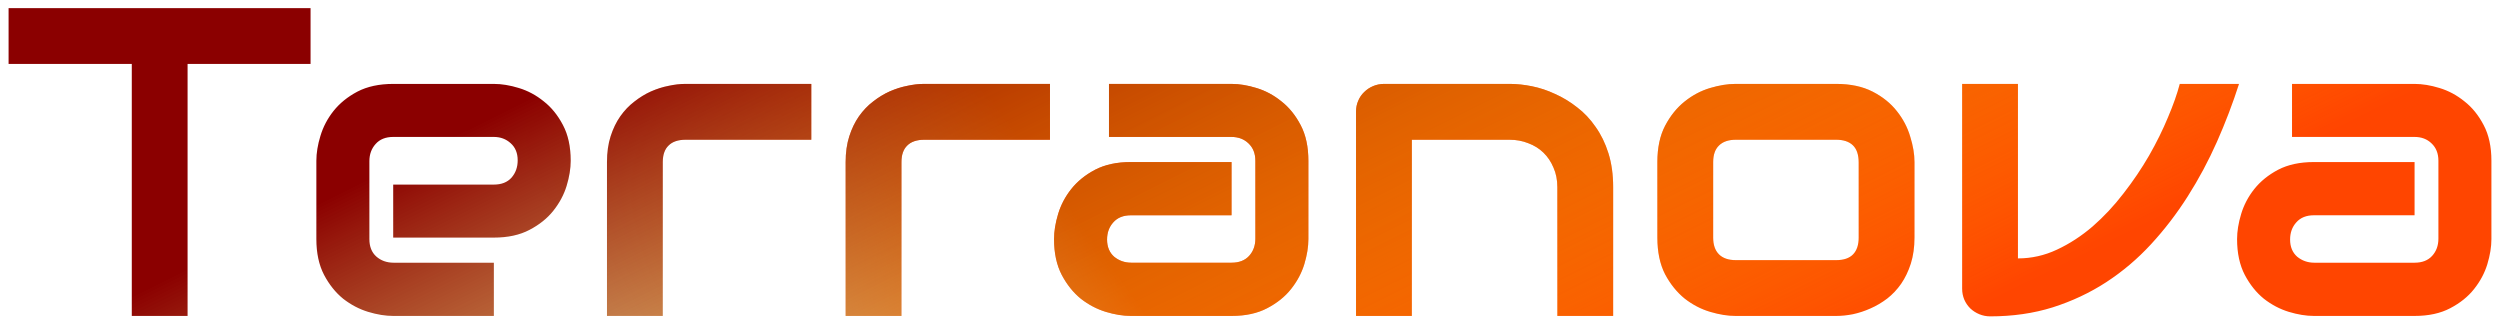
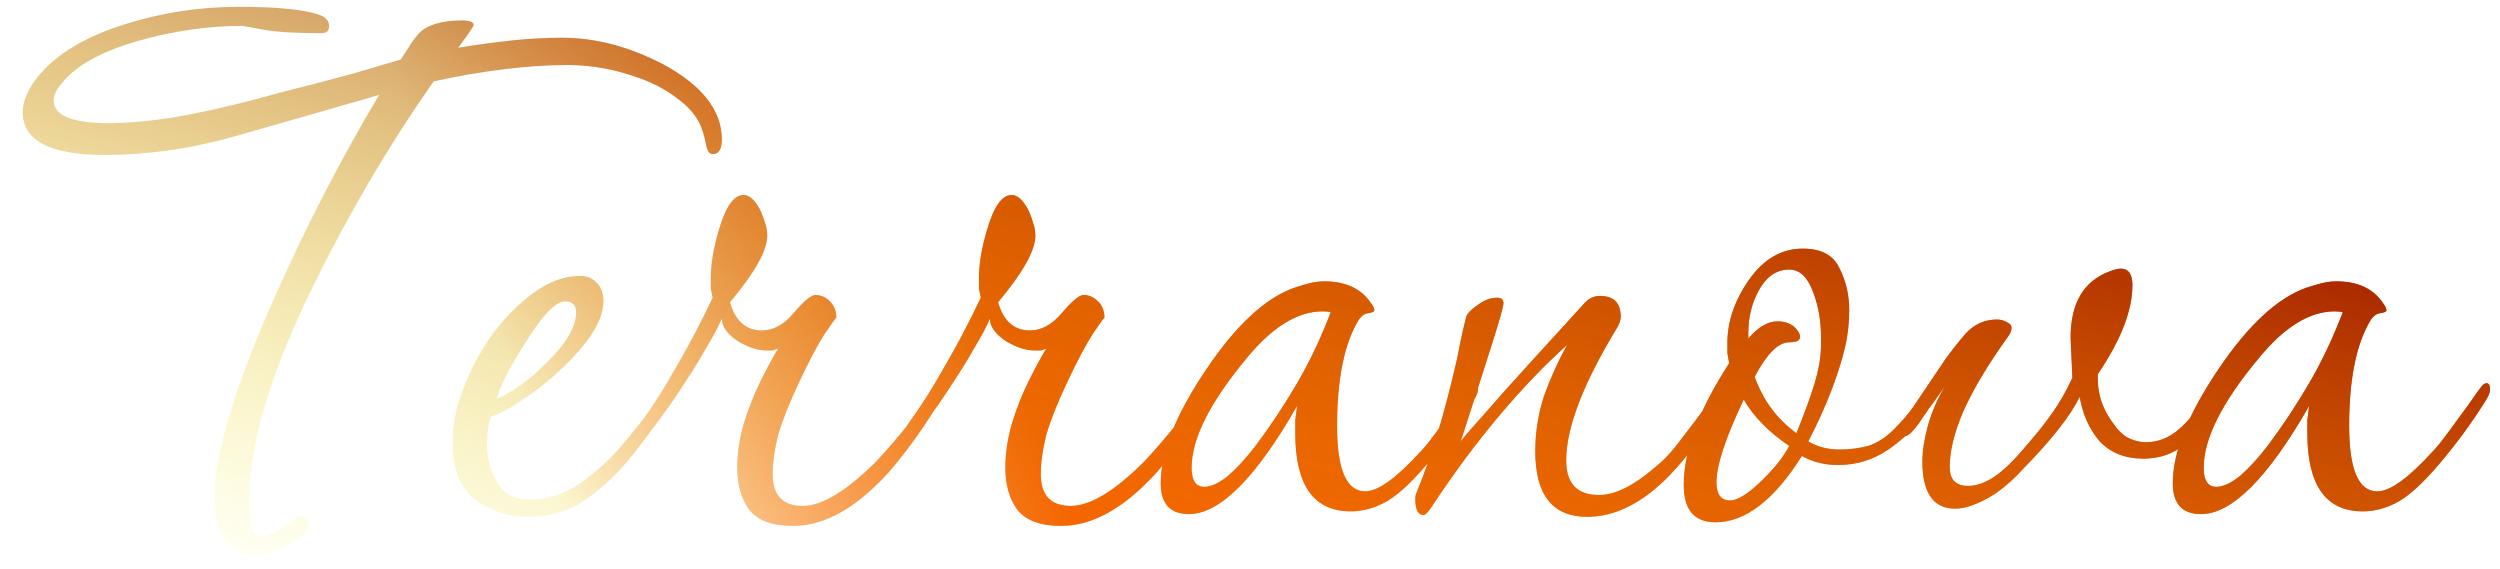
- <svg xmlns="http://www.w3.org/2000/svg" width="182" height="24" viewBox="0 0 182 24" fill="none">
-   <path d="M22.609 4.656H13.656V23H9.594V4.656H0.625V0.594H22.609V4.656ZM41.547 11.703C41.547 12.266 41.448 12.875 41.25 13.531C41.052 14.177 40.729 14.781 40.281 15.344C39.844 15.896 39.266 16.359 38.547 16.734C37.839 17.109 36.974 17.297 35.953 17.297H28.625V13.438H35.953C36.505 13.438 36.932 13.271 37.234 12.938C37.536 12.594 37.688 12.172 37.688 11.672C37.688 11.141 37.516 10.724 37.172 10.422C36.839 10.12 36.432 9.969 35.953 9.969H28.625C28.073 9.969 27.646 10.141 27.344 10.484C27.042 10.818 26.891 11.234 26.891 11.734V17.406C26.891 17.948 27.057 18.37 27.391 18.672C27.734 18.974 28.156 19.125 28.656 19.125H35.953V23H28.625C28.062 23 27.453 22.901 26.797 22.703C26.151 22.505 25.547 22.188 24.984 21.75C24.432 21.302 23.969 20.724 23.594 20.016C23.219 19.297 23.031 18.427 23.031 17.406V11.703C23.031 11.141 23.13 10.537 23.328 9.891C23.526 9.234 23.844 8.63 24.281 8.078C24.729 7.516 25.307 7.047 26.016 6.672C26.734 6.297 27.604 6.109 28.625 6.109H35.953C36.516 6.109 37.12 6.208 37.766 6.406C38.422 6.604 39.026 6.927 39.578 7.375C40.141 7.812 40.609 8.391 40.984 9.109C41.359 9.818 41.547 10.682 41.547 11.703ZM59.062 10.172H49.922C49.37 10.172 48.953 10.312 48.672 10.594C48.391 10.865 48.25 11.266 48.25 11.797V23H44.188V11.797C44.188 11.099 44.276 10.474 44.453 9.922C44.63 9.37 44.865 8.885 45.156 8.469C45.458 8.042 45.802 7.682 46.188 7.391C46.573 7.089 46.974 6.844 47.391 6.656C47.818 6.469 48.245 6.333 48.672 6.25C49.109 6.156 49.516 6.109 49.891 6.109H59.062V10.172ZM76.438 10.172H67.297C66.745 10.172 66.328 10.312 66.047 10.594C65.766 10.865 65.625 11.266 65.625 11.797V23H61.562V11.797C61.562 11.099 61.651 10.474 61.828 9.922C62.005 9.37 62.24 8.885 62.531 8.469C62.833 8.042 63.177 7.682 63.562 7.391C63.948 7.089 64.349 6.844 64.766 6.656C65.193 6.469 65.62 6.333 66.047 6.25C66.484 6.156 66.891 6.109 67.266 6.109H76.438V10.172ZM95.25 17.406C95.25 17.969 95.151 18.578 94.953 19.234C94.755 19.88 94.432 20.484 93.984 21.047C93.547 21.599 92.969 22.062 92.25 22.438C91.542 22.812 90.677 23 89.656 23H82.328C81.766 23 81.156 22.901 80.5 22.703C79.854 22.505 79.25 22.188 78.688 21.75C78.135 21.302 77.672 20.724 77.297 20.016C76.922 19.297 76.734 18.427 76.734 17.406C76.734 16.844 76.833 16.234 77.031 15.578C77.229 14.922 77.547 14.318 77.984 13.766C78.432 13.203 79.01 12.734 79.719 12.359C80.438 11.984 81.307 11.797 82.328 11.797H89.656V15.672H82.328C81.776 15.672 81.349 15.844 81.047 16.188C80.745 16.521 80.594 16.938 80.594 17.438C80.594 17.969 80.766 18.385 81.109 18.688C81.463 18.979 81.88 19.125 82.359 19.125H89.656C90.208 19.125 90.635 18.958 90.938 18.625C91.24 18.292 91.391 17.875 91.391 17.375V11.703C91.391 11.172 91.224 10.75 90.891 10.438C90.568 10.125 90.156 9.969 89.656 9.969H80.734V6.109H89.656C90.219 6.109 90.823 6.208 91.469 6.406C92.125 6.604 92.729 6.927 93.281 7.375C93.844 7.812 94.312 8.391 94.688 9.109C95.062 9.818 95.25 10.682 95.25 11.703V17.406ZM117.438 23H113.375V13.625C113.375 13.094 113.281 12.62 113.094 12.203C112.917 11.776 112.672 11.412 112.359 11.109C112.047 10.807 111.677 10.578 111.25 10.422C110.833 10.255 110.38 10.172 109.891 10.172H102.781V23H98.719V8.125C98.719 7.844 98.771 7.583 98.875 7.344C98.979 7.094 99.125 6.88 99.312 6.703C99.5 6.516 99.719 6.37 99.969 6.266C100.219 6.161 100.484 6.109 100.766 6.109H109.922C110.432 6.109 110.969 6.167 111.531 6.281C112.104 6.396 112.667 6.583 113.219 6.844C113.781 7.094 114.312 7.417 114.812 7.812C115.323 8.198 115.771 8.672 116.156 9.234C116.552 9.786 116.865 10.427 117.094 11.156C117.323 11.885 117.438 12.708 117.438 13.625V23ZM139.375 17.297C139.375 17.995 139.286 18.625 139.109 19.188C138.932 19.74 138.698 20.229 138.406 20.656C138.115 21.073 137.776 21.432 137.391 21.734C137.005 22.026 136.599 22.266 136.172 22.453C135.755 22.641 135.328 22.781 134.891 22.875C134.464 22.958 134.057 23 133.672 23H126.344C125.781 23 125.167 22.901 124.5 22.703C123.833 22.505 123.214 22.182 122.641 21.734C122.078 21.276 121.604 20.688 121.219 19.969C120.844 19.24 120.656 18.349 120.656 17.297V11.797C120.656 10.755 120.844 9.875 121.219 9.156C121.604 8.427 122.078 7.839 122.641 7.391C123.214 6.932 123.833 6.604 124.5 6.406C125.167 6.208 125.781 6.109 126.344 6.109H133.672C134.714 6.109 135.599 6.297 136.328 6.672C137.057 7.047 137.646 7.521 138.094 8.094C138.542 8.656 138.865 9.271 139.062 9.938C139.271 10.604 139.375 11.224 139.375 11.797V17.297ZM135.312 11.828C135.312 11.266 135.172 10.849 134.891 10.578C134.609 10.307 134.203 10.172 133.672 10.172H126.375C125.833 10.172 125.422 10.312 125.141 10.594C124.859 10.865 124.719 11.266 124.719 11.797V17.297C124.719 17.828 124.859 18.234 125.141 18.516C125.422 18.797 125.833 18.938 126.375 18.938H133.672C134.224 18.938 134.635 18.797 134.906 18.516C135.177 18.234 135.312 17.828 135.312 17.297V11.828ZM163 6.109C162.542 7.536 162.005 8.943 161.391 10.328C160.776 11.713 160.068 13.037 159.266 14.297C158.474 15.547 157.583 16.708 156.594 17.781C155.615 18.844 154.526 19.766 153.328 20.547C152.141 21.318 150.844 21.927 149.438 22.375C148.042 22.812 146.526 23.031 144.891 23.031C144.609 23.031 144.344 22.979 144.094 22.875C143.844 22.771 143.625 22.63 143.438 22.453C143.25 22.266 143.104 22.052 143 21.812C142.896 21.562 142.844 21.297 142.844 21.016V6.109H146.906V18.812C147.896 18.812 148.844 18.599 149.75 18.172C150.667 17.745 151.531 17.182 152.344 16.484C153.156 15.776 153.906 14.974 154.594 14.078C155.292 13.182 155.911 12.266 156.453 11.328C156.995 10.38 157.453 9.453 157.828 8.547C158.214 7.641 158.5 6.828 158.688 6.109H163ZM181.375 17.406C181.375 17.969 181.276 18.578 181.078 19.234C180.88 19.88 180.557 20.484 180.109 21.047C179.672 21.599 179.094 22.062 178.375 22.438C177.667 22.812 176.802 23 175.781 23H168.453C167.891 23 167.281 22.901 166.625 22.703C165.979 22.505 165.375 22.188 164.812 21.75C164.26 21.302 163.797 20.724 163.422 20.016C163.047 19.297 162.859 18.427 162.859 17.406C162.859 16.844 162.958 16.234 163.156 15.578C163.354 14.922 163.672 14.318 164.109 13.766C164.557 13.203 165.135 12.734 165.844 12.359C166.562 11.984 167.432 11.797 168.453 11.797H175.781V15.672H168.453C167.901 15.672 167.474 15.844 167.172 16.188C166.87 16.521 166.719 16.938 166.719 17.438C166.719 17.969 166.891 18.385 167.234 18.688C167.589 18.979 168.005 19.125 168.484 19.125H175.781C176.333 19.125 176.76 18.958 177.062 18.625C177.365 18.292 177.516 17.875 177.516 17.375V11.703C177.516 11.172 177.349 10.75 177.016 10.438C176.693 10.125 176.281 9.969 175.781 9.969H166.859V6.109H175.781C176.344 6.109 176.948 6.208 177.594 6.406C178.25 6.604 178.854 6.927 179.406 7.375C179.969 7.812 180.438 8.391 180.812 9.109C181.188 9.818 181.375 10.682 181.375 11.703V17.406Z" fill="url(#paint0_linear_1_2)" />
-   <path d="M22.609 4.656H13.656V23H9.594V4.656H0.625V0.594H22.609V4.656ZM41.547 11.703C41.547 12.266 41.448 12.875 41.25 13.531C41.052 14.177 40.729 14.781 40.281 15.344C39.844 15.896 39.266 16.359 38.547 16.734C37.839 17.109 36.974 17.297 35.953 17.297H28.625V13.438H35.953C36.505 13.438 36.932 13.271 37.234 12.938C37.536 12.594 37.688 12.172 37.688 11.672C37.688 11.141 37.516 10.724 37.172 10.422C36.839 10.12 36.432 9.969 35.953 9.969H28.625C28.073 9.969 27.646 10.141 27.344 10.484C27.042 10.818 26.891 11.234 26.891 11.734V17.406C26.891 17.948 27.057 18.37 27.391 18.672C27.734 18.974 28.156 19.125 28.656 19.125H35.953V23H28.625C28.062 23 27.453 22.901 26.797 22.703C26.151 22.505 25.547 22.188 24.984 21.75C24.432 21.302 23.969 20.724 23.594 20.016C23.219 19.297 23.031 18.427 23.031 17.406V11.703C23.031 11.141 23.13 10.537 23.328 9.891C23.526 9.234 23.844 8.63 24.281 8.078C24.729 7.516 25.307 7.047 26.016 6.672C26.734 6.297 27.604 6.109 28.625 6.109H35.953C36.516 6.109 37.12 6.208 37.766 6.406C38.422 6.604 39.026 6.927 39.578 7.375C40.141 7.812 40.609 8.391 40.984 9.109C41.359 9.818 41.547 10.682 41.547 11.703ZM59.062 10.172H49.922C49.37 10.172 48.953 10.312 48.672 10.594C48.391 10.865 48.25 11.266 48.25 11.797V23H44.188V11.797C44.188 11.099 44.276 10.474 44.453 9.922C44.63 9.37 44.865 8.885 45.156 8.469C45.458 8.042 45.802 7.682 46.188 7.391C46.573 7.089 46.974 6.844 47.391 6.656C47.818 6.469 48.245 6.333 48.672 6.25C49.109 6.156 49.516 6.109 49.891 6.109H59.062V10.172ZM76.438 10.172H67.297C66.745 10.172 66.328 10.312 66.047 10.594C65.766 10.865 65.625 11.266 65.625 11.797V23H61.562V11.797C61.562 11.099 61.651 10.474 61.828 9.922C62.005 9.37 62.24 8.885 62.531 8.469C62.833 8.042 63.177 7.682 63.562 7.391C63.948 7.089 64.349 6.844 64.766 6.656C65.193 6.469 65.62 6.333 66.047 6.25C66.484 6.156 66.891 6.109 67.266 6.109H76.438V10.172ZM95.25 17.406C95.25 17.969 95.151 18.578 94.953 19.234C94.755 19.88 94.432 20.484 93.984 21.047C93.547 21.599 92.969 22.062 92.25 22.438C91.542 22.812 90.677 23 89.656 23H82.328C81.766 23 81.156 22.901 80.5 22.703C79.854 22.505 79.25 22.188 78.688 21.75C78.135 21.302 77.672 20.724 77.297 20.016C76.922 19.297 76.734 18.427 76.734 17.406C76.734 16.844 76.833 16.234 77.031 15.578C77.229 14.922 77.547 14.318 77.984 13.766C78.432 13.203 79.01 12.734 79.719 12.359C80.438 11.984 81.307 11.797 82.328 11.797H89.656V15.672H82.328C81.776 15.672 81.349 15.844 81.047 16.188C80.745 16.521 80.594 16.938 80.594 17.438C80.594 17.969 80.766 18.385 81.109 18.688C81.463 18.979 81.88 19.125 82.359 19.125H89.656C90.208 19.125 90.635 18.958 90.938 18.625C91.24 18.292 91.391 17.875 91.391 17.375V11.703C91.391 11.172 91.224 10.75 90.891 10.438C90.568 10.125 90.156 9.969 89.656 9.969H80.734V6.109H89.656C90.219 6.109 90.823 6.208 91.469 6.406C92.125 6.604 92.729 6.927 93.281 7.375C93.844 7.812 94.312 8.391 94.688 9.109C95.062 9.818 95.25 10.682 95.25 11.703V17.406ZM117.438 23H113.375V13.625C113.375 13.094 113.281 12.62 113.094 12.203C112.917 11.776 112.672 11.412 112.359 11.109C112.047 10.807 111.677 10.578 111.25 10.422C110.833 10.255 110.38 10.172 109.891 10.172H102.781V23H98.719V8.125C98.719 7.844 98.771 7.583 98.875 7.344C98.979 7.094 99.125 6.88 99.312 6.703C99.5 6.516 99.719 6.37 99.969 6.266C100.219 6.161 100.484 6.109 100.766 6.109H109.922C110.432 6.109 110.969 6.167 111.531 6.281C112.104 6.396 112.667 6.583 113.219 6.844C113.781 7.094 114.312 7.417 114.812 7.812C115.323 8.198 115.771 8.672 116.156 9.234C116.552 9.786 116.865 10.427 117.094 11.156C117.323 11.885 117.438 12.708 117.438 13.625V23ZM139.375 17.297C139.375 17.995 139.286 18.625 139.109 19.188C138.932 19.74 138.698 20.229 138.406 20.656C138.115 21.073 137.776 21.432 137.391 21.734C137.005 22.026 136.599 22.266 136.172 22.453C135.755 22.641 135.328 22.781 134.891 22.875C134.464 22.958 134.057 23 133.672 23H126.344C125.781 23 125.167 22.901 124.5 22.703C123.833 22.505 123.214 22.182 122.641 21.734C122.078 21.276 121.604 20.688 121.219 19.969C120.844 19.24 120.656 18.349 120.656 17.297V11.797C120.656 10.755 120.844 9.875 121.219 9.156C121.604 8.427 122.078 7.839 122.641 7.391C123.214 6.932 123.833 6.604 124.5 6.406C125.167 6.208 125.781 6.109 126.344 6.109H133.672C134.714 6.109 135.599 6.297 136.328 6.672C137.057 7.047 137.646 7.521 138.094 8.094C138.542 8.656 138.865 9.271 139.062 9.938C139.271 10.604 139.375 11.224 139.375 11.797V17.297ZM135.312 11.828C135.312 11.266 135.172 10.849 134.891 10.578C134.609 10.307 134.203 10.172 133.672 10.172H126.375C125.833 10.172 125.422 10.312 125.141 10.594C124.859 10.865 124.719 11.266 124.719 11.797V17.297C124.719 17.828 124.859 18.234 125.141 18.516C125.422 18.797 125.833 18.938 126.375 18.938H133.672C134.224 18.938 134.635 18.797 134.906 18.516C135.177 18.234 135.312 17.828 135.312 17.297V11.828ZM163 6.109C162.542 7.536 162.005 8.943 161.391 10.328C160.776 11.713 160.068 13.037 159.266 14.297C158.474 15.547 157.583 16.708 156.594 17.781C155.615 18.844 154.526 19.766 153.328 20.547C152.141 21.318 150.844 21.927 149.438 22.375C148.042 22.812 146.526 23.031 144.891 23.031C144.609 23.031 144.344 22.979 144.094 22.875C143.844 22.771 143.625 22.63 143.438 22.453C143.25 22.266 143.104 22.052 143 21.812C142.896 21.562 142.844 21.297 142.844 21.016V6.109H146.906V18.812C147.896 18.812 148.844 18.599 149.75 18.172C150.667 17.745 151.531 17.182 152.344 16.484C153.156 15.776 153.906 14.974 154.594 14.078C155.292 13.182 155.911 12.266 156.453 11.328C156.995 10.38 157.453 9.453 157.828 8.547C158.214 7.641 158.5 6.828 158.688 6.109H163ZM181.375 17.406C181.375 17.969 181.276 18.578 181.078 19.234C180.88 19.88 180.557 20.484 180.109 21.047C179.672 21.599 179.094 22.062 178.375 22.438C177.667 22.812 176.802 23 175.781 23H168.453C167.891 23 167.281 22.901 166.625 22.703C165.979 22.505 165.375 22.188 164.812 21.75C164.26 21.302 163.797 20.724 163.422 20.016C163.047 19.297 162.859 18.427 162.859 17.406C162.859 16.844 162.958 16.234 163.156 15.578C163.354 14.922 163.672 14.318 164.109 13.766C164.557 13.203 165.135 12.734 165.844 12.359C166.562 11.984 167.432 11.797 168.453 11.797H175.781V15.672H168.453C167.901 15.672 167.474 15.844 167.172 16.188C166.87 16.521 166.719 16.938 166.719 17.438C166.719 17.969 166.891 18.385 167.234 18.688C167.589 18.979 168.005 19.125 168.484 19.125H175.781C176.333 19.125 176.76 18.958 177.062 18.625C177.365 18.292 177.516 17.875 177.516 17.375V11.703C177.516 11.172 177.349 10.75 177.016 10.438C176.693 10.125 176.281 9.969 175.781 9.969H166.859V6.109H175.781C176.344 6.109 176.948 6.208 177.594 6.406C178.25 6.604 178.854 6.927 179.406 7.375C179.969 7.812 180.438 8.391 180.812 9.109C181.188 9.818 181.375 10.682 181.375 11.703V17.406Z" fill="url(#paint1_linear_1_2)" />
+ <svg xmlns="http://www.w3.org/2000/svg" width="88" height="20" viewBox="0 0 88 20" fill="none">
+   <path d="M9.12 19.536C8.075 19.536 7.552 18.875 7.552 17.552C7.552 15.952 8.288 13.52 9.76 10.256C10.293 9.061 10.859 7.888 11.456 6.736C12.053 5.584 12.683 4.453 13.344 3.344L8.544 4.72C7.584 4.997 6.709 5.189 5.92 5.296C5.131 5.403 4.395 5.456 3.712 5.456C1.771 5.456 0.8 4.955 0.8 3.952C0.8 3.653 0.907 3.333 1.12 2.992C1.739 2.053 2.837 1.339 4.416 0.848C5.696 0.443 7.029 0.24 8.416 0.24C9.675 0.24 10.592 0.325 11.168 0.496C11.445 0.581 11.584 0.72 11.584 0.912C11.584 1.083 11.499 1.168 11.328 1.168H11.232C10.357 1.168 9.696 1.125 9.248 1.04C8.8 0.955 8.555 0.912 8.512 0.912C7.424 0.912 6.304 1.061 5.152 1.36C3.701 1.744 2.72 2.256 2.208 2.896C1.995 3.131 1.888 3.344 1.888 3.536C1.888 4.069 2.539 4.336 3.84 4.336C4.459 4.336 5.195 4.272 6.048 4.144C6.923 3.995 7.893 3.781 8.96 3.504C9.728 3.291 10.379 3.12 10.912 2.992C11.467 2.843 11.989 2.704 12.48 2.576C12.971 2.427 13.515 2.267 14.112 2.096C14.133 2.053 14.208 1.936 14.336 1.744C14.464 1.531 14.592 1.349 14.72 1.2C15.019 0.88 15.531 0.72 16.256 0.72C16.533 0.72 16.672 0.773 16.672 0.88C16.672 0.923 16.491 1.189 16.128 1.68C16.789 1.573 17.419 1.488 18.016 1.424C18.635 1.36 19.221 1.328 19.776 1.328C20.949 1.328 22.133 1.637 23.328 2.256C24.715 3.003 25.408 3.888 25.408 4.912C25.408 5.253 25.301 5.424 25.088 5.424C24.981 5.424 24.907 5.328 24.864 5.136C24.8 4.795 24.715 4.517 24.608 4.304C24.437 3.984 24.171 3.696 23.808 3.44C23.445 3.163 23.029 2.939 22.56 2.768C21.707 2.448 20.843 2.288 19.968 2.288C18.603 2.288 17.035 2.48 15.264 2.864C13.749 5.019 12.363 7.365 11.104 9.904C9.547 13.04 8.768 15.621 8.768 17.648C8.768 18.48 8.907 18.896 9.184 18.896C9.355 18.896 9.621 18.779 9.984 18.544C10.368 18.288 10.56 18.16 10.56 18.16C10.752 18.16 10.848 18.256 10.848 18.448C10.848 18.683 10.635 18.917 10.208 19.152C9.76 19.408 9.397 19.536 9.12 19.536ZM18.584 18.192C17.88 18.192 17.261 17.989 16.728 17.584C16.195 17.179 15.928 16.496 15.928 15.536C15.928 14.96 16.056 14.341 16.312 13.68C16.568 12.997 16.909 12.357 17.336 11.76C17.784 11.163 18.275 10.672 18.808 10.288C19.341 9.904 19.885 9.712 20.44 9.712C20.653 9.712 20.835 9.787 20.984 9.936C21.155 10.085 21.24 10.309 21.24 10.608C21.24 11.269 20.739 12.069 19.736 13.008C19.331 13.392 18.904 13.733 18.456 14.032C18.029 14.331 17.635 14.544 17.272 14.672C17.187 14.949 17.144 15.269 17.144 15.632C17.144 16.123 17.261 16.571 17.496 16.976C17.731 17.381 18.104 17.584 18.616 17.584C19.256 17.584 19.843 17.403 20.376 17.04C20.909 16.677 21.4 16.24 21.848 15.728C22.296 15.195 22.691 14.704 23.032 14.256C23.181 14.043 23.331 13.936 23.48 13.936C23.565 13.936 23.608 13.979 23.608 14.064C23.608 14.107 23.597 14.16 23.576 14.224C23.555 14.267 23.533 14.309 23.512 14.352C23.149 14.864 22.733 15.419 22.264 16.016C21.795 16.613 21.261 17.125 20.664 17.552C20.067 17.979 19.373 18.192 18.584 18.192ZM17.496 14.032C18.051 13.797 18.627 13.381 19.224 12.784C19.928 12.101 20.28 11.504 20.28 10.992C20.28 10.736 20.152 10.608 19.896 10.608C19.555 10.608 19.085 11.099 18.488 12.08C17.955 12.891 17.624 13.541 17.496 14.032ZM27.902 18.512C27.177 18.512 26.665 18.32 26.366 17.936C26.089 17.552 25.95 17.061 25.95 16.464C25.95 15.973 26.025 15.461 26.174 14.928C26.345 14.373 26.548 13.861 26.782 13.392C27.017 12.923 27.22 12.549 27.39 12.272C27.326 12.293 27.262 12.315 27.198 12.336C27.134 12.336 27.06 12.336 26.974 12.336C26.676 12.336 26.345 12.229 25.982 12.016C25.598 11.76 25.406 11.493 25.406 11.216C25.278 11.515 25.097 11.856 24.862 12.24C24.649 12.624 24.393 13.04 24.094 13.488C23.305 14.725 22.782 15.344 22.526 15.344C22.441 15.344 22.398 15.301 22.398 15.216C22.398 15.131 22.462 15.003 22.59 14.832C22.996 14.277 23.401 13.637 23.806 12.912C24.233 12.187 24.66 11.376 25.086 10.48C25.065 10.373 25.044 10.267 25.022 10.16C25.022 10.053 25.022 9.925 25.022 9.776C25.022 9.285 25.118 8.72 25.31 8.08C25.545 7.269 25.833 6.864 26.174 6.864C26.388 6.864 26.59 7.056 26.782 7.44C26.846 7.589 26.9 7.739 26.942 7.888C26.985 8.016 27.006 8.155 27.006 8.304C27.006 8.816 26.569 9.595 25.694 10.64C25.886 11.301 26.26 11.632 26.814 11.632C27.22 11.632 27.593 11.429 27.934 11.024C28.297 10.597 28.553 10.384 28.702 10.384C28.894 10.384 29.065 10.459 29.214 10.608C29.364 10.757 29.438 10.949 29.438 11.184C29.438 11.163 29.3 11.355 29.022 11.76C28.766 12.165 28.468 12.731 28.126 13.456C27.785 14.181 27.54 14.8 27.39 15.312C27.262 15.824 27.198 16.283 27.198 16.688C27.198 17.435 27.55 17.808 28.254 17.808C28.937 17.808 29.801 17.285 30.846 16.24C31.188 15.877 31.582 15.419 32.03 14.864C32.585 14.181 32.862 13.84 32.862 13.84C32.948 13.84 32.99 13.904 32.99 14.032C32.99 14.203 32.926 14.384 32.798 14.576C32.5 15.045 32.169 15.515 31.806 15.984C31.465 16.432 31.145 16.795 30.846 17.072C29.865 18.032 28.884 18.512 27.902 18.512ZM37.34 18.512C36.614 18.512 36.102 18.32 35.804 17.936C35.526 17.552 35.388 17.061 35.388 16.464C35.388 15.973 35.462 15.461 35.612 14.928C35.782 14.373 35.985 13.861 36.22 13.392C36.454 12.923 36.657 12.549 36.828 12.272C36.764 12.293 36.7 12.315 36.636 12.336C36.572 12.336 36.497 12.336 36.412 12.336C36.113 12.336 35.782 12.229 35.42 12.016C35.036 11.76 34.844 11.493 34.844 11.216C34.716 11.515 34.534 11.856 34.3 12.24C34.086 12.624 33.83 13.04 33.532 13.488C32.742 14.725 32.22 15.344 31.964 15.344C31.878 15.344 31.836 15.301 31.836 15.216C31.836 15.131 31.9 15.003 32.028 14.832C32.433 14.277 32.838 13.637 33.244 12.912C33.67 12.187 34.097 11.376 34.524 10.48C34.502 10.373 34.481 10.267 34.46 10.16C34.46 10.053 34.46 9.925 34.46 9.776C34.46 9.285 34.556 8.72 34.748 8.08C34.982 7.269 35.27 6.864 35.612 6.864C35.825 6.864 36.028 7.056 36.22 7.44C36.284 7.589 36.337 7.739 36.38 7.888C36.422 8.016 36.444 8.155 36.444 8.304C36.444 8.816 36.006 9.595 35.132 10.64C35.324 11.301 35.697 11.632 36.252 11.632C36.657 11.632 37.03 11.429 37.372 11.024C37.734 10.597 37.99 10.384 38.14 10.384C38.332 10.384 38.502 10.459 38.652 10.608C38.801 10.757 38.876 10.949 38.876 11.184C38.876 11.163 38.737 11.355 38.46 11.76C38.204 12.165 37.905 12.731 37.564 13.456C37.222 14.181 36.977 14.8 36.828 15.312C36.7 15.824 36.636 16.283 36.636 16.688C36.636 17.435 36.988 17.808 37.692 17.808C38.374 17.808 39.238 17.285 40.284 16.24C40.625 15.877 41.02 15.419 41.468 14.864C42.022 14.181 42.3 13.84 42.3 13.84C42.385 13.84 42.428 13.904 42.428 14.032C42.428 14.203 42.364 14.384 42.236 14.576C41.937 15.045 41.606 15.515 41.244 15.984C40.902 16.432 40.582 16.795 40.284 17.072C39.302 18.032 38.321 18.512 37.34 18.512ZM41.849 18.096C41.188 18.096 40.857 17.733 40.857 17.008C40.857 15.92 41.391 14.587 42.457 13.008C43.503 11.451 44.537 10.491 45.561 10.128C45.753 10.064 45.935 10.011 46.105 9.968C46.276 9.925 46.447 9.904 46.617 9.904C47.385 9.904 47.94 10.171 48.281 10.704C48.345 10.789 48.377 10.864 48.377 10.928C48.377 10.971 48.303 11.003 48.153 11.024C48.025 11.045 47.919 11.12 47.833 11.248C47.321 12.08 47.065 13.328 47.065 14.992C47.065 16.528 47.396 17.296 48.057 17.296C48.505 17.296 49.156 16.827 50.009 15.888C50.137 15.76 50.319 15.536 50.553 15.216C50.788 14.896 51.023 14.576 51.257 14.256C51.492 13.915 51.652 13.691 51.737 13.584C51.801 13.52 51.855 13.488 51.897 13.488C51.983 13.488 52.025 13.563 52.025 13.712C52.025 13.819 51.961 13.968 51.833 14.16C51.364 14.907 50.831 15.632 50.233 16.336C49.636 17.04 49.124 17.499 48.697 17.712C48.313 17.904 47.929 18 47.545 18C46.244 18 45.593 17.083 45.593 15.248C45.593 15.099 45.593 14.949 45.593 14.8C45.615 14.629 45.636 14.459 45.657 14.288C44.207 16.827 42.937 18.096 41.849 18.096ZM42.393 17.136C42.628 17.136 42.905 17.008 43.225 16.752C43.545 16.475 43.876 16.112 44.217 15.664C44.729 14.981 45.209 14.256 45.657 13.488C46.105 12.72 46.5 11.888 46.841 10.992C46.777 10.971 46.681 10.96 46.553 10.96C45.679 10.96 44.793 11.504 43.897 12.592C42.596 14.149 41.945 15.44 41.945 16.464C41.945 16.912 42.095 17.136 42.393 17.136ZM55.866 18.192C54.65 18.192 54.042 17.424 54.042 15.888C54.042 15.205 54.148 14.544 54.362 13.904C54.596 13.264 54.863 12.677 55.162 12.144C54.415 12.805 53.626 13.627 52.794 14.608C51.983 15.568 51.183 16.645 50.394 17.84C50.266 18.032 50.17 18.128 50.106 18.128C49.914 18.128 49.818 17.936 49.818 17.552C49.818 17.467 49.839 17.381 49.882 17.296C50.116 16.72 50.351 16.059 50.586 15.312C50.82 14.544 51.055 13.648 51.29 12.624C51.332 12.411 51.375 12.197 51.418 11.984C51.46 11.771 51.524 11.493 51.61 11.152C51.652 11.024 51.802 10.875 52.058 10.704C52.271 10.555 52.484 10.48 52.698 10.48C52.847 10.48 52.922 10.544 52.922 10.672C52.922 10.779 52.794 11.237 52.538 12.048C52.282 12.859 51.908 14.021 51.418 15.536C51.546 15.365 51.812 15.056 52.218 14.608C52.623 14.139 53.156 13.541 53.818 12.816L55.802 10.64C55.951 10.491 56.122 10.416 56.314 10.416C56.804 10.416 57.05 10.661 57.05 11.152C57.05 11.259 57.007 11.387 56.922 11.536C55.727 13.499 55.13 15.056 55.13 16.208C55.13 17.019 55.514 17.424 56.282 17.424C56.836 17.424 57.476 17.115 58.202 16.496C58.5 16.261 58.756 16.005 58.97 15.728C59.204 15.429 59.45 15.109 59.706 14.768C60.154 14.149 60.41 13.84 60.474 13.84C60.538 13.84 60.57 13.904 60.57 14.032C60.57 14.16 60.506 14.341 60.378 14.576C58.927 16.987 57.423 18.192 55.866 18.192ZM60.388 18.384C59.641 18.384 59.268 17.947 59.268 17.072C59.268 15.856 59.801 14.427 60.868 12.784C60.847 12.677 60.825 12.56 60.804 12.432C60.804 12.304 60.804 12.187 60.804 12.08C60.804 11.312 61.06 10.565 61.572 9.84C62.084 9.115 62.713 8.752 63.46 8.752C64.1 8.752 64.527 8.976 64.74 9.424C64.975 9.872 65.092 10.373 65.092 10.928C65.092 11.397 65.039 11.845 64.932 12.272C64.825 12.72 64.665 13.221 64.452 13.776C64.239 14.331 63.972 14.917 63.652 15.536C63.972 15.728 64.335 15.824 64.74 15.824C65.103 15.824 65.444 15.781 65.764 15.696C66.084 15.589 66.383 15.397 66.66 15.12C66.937 14.843 67.151 14.597 67.3 14.384C67.471 14.171 67.545 14.075 67.524 14.096C67.567 14.053 67.609 14.032 67.652 14.032C67.737 14.032 67.801 14.085 67.844 14.192C67.908 14.299 67.897 14.405 67.812 14.512C67.471 15.003 67.023 15.44 66.468 15.824C65.935 16.187 65.348 16.368 64.708 16.368C64.217 16.368 63.791 16.261 63.428 16.048C62.447 17.605 61.433 18.384 60.388 18.384ZM63.236 15.248C63.513 14.565 63.727 13.979 63.876 13.488C64.025 12.997 64.1 12.539 64.1 12.112V11.856C64.1 11.28 64.004 10.747 63.812 10.256C63.62 9.744 63.343 9.488 62.98 9.488C62.489 9.488 62.105 9.787 61.828 10.384C61.636 10.789 61.54 11.237 61.54 11.728V11.92C61.881 11.515 62.223 11.312 62.564 11.312C62.884 11.312 63.119 11.419 63.268 11.632C63.332 11.717 63.364 11.792 63.364 11.856C63.364 11.984 63.236 12.048 62.98 12.048C62.596 12.048 62.191 12.453 61.764 13.264C62.063 14.096 62.553 14.757 63.236 15.248ZM60.9 17.616C61.177 17.616 61.572 17.36 62.084 16.848C62.297 16.635 62.479 16.432 62.628 16.24C62.777 16.048 62.895 15.867 62.98 15.696C62.255 15.205 61.721 14.661 61.38 14.064C60.74 15.408 60.42 16.379 60.42 16.976C60.42 17.403 60.58 17.616 60.9 17.616ZM68.82 17.904C68.052 17.904 67.668 17.349 67.668 16.24C67.668 15.877 67.733 15.461 67.861 14.992C67.989 14.523 68.191 14.053 68.469 13.584L68.085 14.128C67.892 14.384 67.754 14.576 67.668 14.704C67.605 14.832 67.477 15.003 67.284 15.216C67.178 15.323 67.071 15.376 66.965 15.376C66.858 15.376 66.805 15.333 66.805 15.248C66.805 15.141 66.847 15.035 66.933 14.928C67.018 14.821 67.199 14.555 67.477 14.128C67.775 13.68 68.106 13.189 68.469 12.656C68.682 12.357 68.927 12.048 69.204 11.728C69.503 11.408 69.866 11.248 70.293 11.248C70.421 11.248 70.538 11.28 70.644 11.344C70.751 11.387 70.805 11.451 70.805 11.536C70.805 11.643 70.762 11.749 70.677 11.856C69.972 12.837 69.45 13.712 69.109 14.48C68.788 15.227 68.629 15.877 68.629 16.432C68.629 16.88 68.842 17.104 69.269 17.104C69.567 17.104 69.876 16.997 70.197 16.784C70.516 16.571 70.89 16.208 71.317 15.696C71.658 15.312 71.957 14.939 72.213 14.576C72.49 14.192 72.735 13.765 72.948 13.296L72.885 11.888C72.885 10.672 73.343 9.893 74.26 9.552C74.431 9.488 74.559 9.456 74.644 9.456C74.922 9.456 75.061 9.648 75.061 10.032C75.061 10.928 74.655 11.973 73.844 13.168V13.36C73.844 13.893 74.015 14.395 74.356 14.864C74.527 15.12 74.709 15.301 74.9 15.408C75.114 15.515 75.327 15.568 75.54 15.568C75.967 15.568 76.362 15.408 76.725 15.088C77.109 14.747 77.482 14.277 77.844 13.68C77.909 13.595 77.962 13.552 78.004 13.552C78.111 13.552 78.165 13.68 78.165 13.936C78.165 14.043 78.143 14.139 78.1 14.224C77.716 14.821 77.322 15.291 76.916 15.632C76.511 15.973 76.02 16.144 75.445 16.144C74.805 16.144 74.293 15.941 73.909 15.536C73.546 15.109 73.311 14.587 73.204 13.968C72.885 14.629 72.223 15.472 71.221 16.496C70.751 17.008 70.303 17.371 69.876 17.584C69.471 17.797 69.119 17.904 68.82 17.904ZM77.474 18.096C76.813 18.096 76.482 17.733 76.482 17.008C76.482 15.92 77.016 14.587 78.082 13.008C79.128 11.451 80.162 10.491 81.186 10.128C81.378 10.064 81.56 10.011 81.73 9.968C81.901 9.925 82.072 9.904 82.242 9.904C83.01 9.904 83.565 10.171 83.906 10.704C83.97 10.789 84.002 10.864 84.002 10.928C84.002 10.971 83.928 11.003 83.778 11.024C83.65 11.045 83.544 11.12 83.458 11.248C82.946 12.08 82.69 13.328 82.69 14.992C82.69 16.528 83.021 17.296 83.682 17.296C84.13 17.296 84.781 16.827 85.634 15.888C85.762 15.76 85.944 15.536 86.178 15.216C86.413 14.896 86.648 14.576 86.882 14.256C87.117 13.915 87.277 13.691 87.362 13.584C87.426 13.52 87.48 13.488 87.522 13.488C87.608 13.488 87.65 13.563 87.65 13.712C87.65 13.819 87.586 13.968 87.458 14.16C86.989 14.907 86.456 15.632 85.858 16.336C85.261 17.04 84.749 17.499 84.322 17.712C83.938 17.904 83.554 18 83.17 18C81.869 18 81.218 17.083 81.218 15.248C81.218 15.099 81.218 14.949 81.218 14.8C81.24 14.629 81.261 14.459 81.282 14.288C79.832 16.827 78.562 18.096 77.474 18.096ZM78.018 17.136C78.253 17.136 78.53 17.008 78.85 16.752C79.17 16.475 79.501 16.112 79.842 15.664C80.354 14.981 80.834 14.256 81.282 13.488C81.73 12.72 82.125 11.888 82.466 10.992C82.402 10.971 82.306 10.96 82.178 10.96C81.304 10.96 80.418 11.504 79.522 12.592C78.221 14.149 77.57 15.44 77.57 16.464C77.57 16.912 77.72 17.136 78.018 17.136Z" fill="url(#paint0_linear_1_2)" />
+   <path d="M9.12 19.536C8.075 19.536 7.552 18.875 7.552 17.552C7.552 15.952 8.288 13.52 9.76 10.256C10.293 9.061 10.859 7.888 11.456 6.736C12.053 5.584 12.683 4.453 13.344 3.344L8.544 4.72C7.584 4.997 6.709 5.189 5.92 5.296C5.131 5.403 4.395 5.456 3.712 5.456C1.771 5.456 0.8 4.955 0.8 3.952C0.8 3.653 0.907 3.333 1.12 2.992C1.739 2.053 2.837 1.339 4.416 0.848C5.696 0.443 7.029 0.24 8.416 0.24C9.675 0.24 10.592 0.325 11.168 0.496C11.445 0.581 11.584 0.72 11.584 0.912C11.584 1.083 11.499 1.168 11.328 1.168H11.232C10.357 1.168 9.696 1.125 9.248 1.04C8.8 0.955 8.555 0.912 8.512 0.912C7.424 0.912 6.304 1.061 5.152 1.36C3.701 1.744 2.72 2.256 2.208 2.896C1.995 3.131 1.888 3.344 1.888 3.536C1.888 4.069 2.539 4.336 3.84 4.336C4.459 4.336 5.195 4.272 6.048 4.144C6.923 3.995 7.893 3.781 8.96 3.504C9.728 3.291 10.379 3.12 10.912 2.992C11.467 2.843 11.989 2.704 12.48 2.576C12.971 2.427 13.515 2.267 14.112 2.096C14.133 2.053 14.208 1.936 14.336 1.744C14.464 1.531 14.592 1.349 14.72 1.2C15.019 0.88 15.531 0.72 16.256 0.72C16.533 0.72 16.672 0.773 16.672 0.88C16.672 0.923 16.491 1.189 16.128 1.68C16.789 1.573 17.419 1.488 18.016 1.424C18.635 1.36 19.221 1.328 19.776 1.328C20.949 1.328 22.133 1.637 23.328 2.256C24.715 3.003 25.408 3.888 25.408 4.912C25.408 5.253 25.301 5.424 25.088 5.424C24.981 5.424 24.907 5.328 24.864 5.136C24.8 4.795 24.715 4.517 24.608 4.304C24.437 3.984 24.171 3.696 23.808 3.44C23.445 3.163 23.029 2.939 22.56 2.768C21.707 2.448 20.843 2.288 19.968 2.288C18.603 2.288 17.035 2.48 15.264 2.864C13.749 5.019 12.363 7.365 11.104 9.904C9.547 13.04 8.768 15.621 8.768 17.648C8.768 18.48 8.907 18.896 9.184 18.896C9.355 18.896 9.621 18.779 9.984 18.544C10.368 18.288 10.56 18.16 10.56 18.16C10.752 18.16 10.848 18.256 10.848 18.448C10.848 18.683 10.635 18.917 10.208 19.152C9.76 19.408 9.397 19.536 9.12 19.536ZM18.584 18.192C17.88 18.192 17.261 17.989 16.728 17.584C16.195 17.179 15.928 16.496 15.928 15.536C15.928 14.96 16.056 14.341 16.312 13.68C16.568 12.997 16.909 12.357 17.336 11.76C17.784 11.163 18.275 10.672 18.808 10.288C19.341 9.904 19.885 9.712 20.44 9.712C20.653 9.712 20.835 9.787 20.984 9.936C21.155 10.085 21.24 10.309 21.24 10.608C21.24 11.269 20.739 12.069 19.736 13.008C19.331 13.392 18.904 13.733 18.456 14.032C18.029 14.331 17.635 14.544 17.272 14.672C17.187 14.949 17.144 15.269 17.144 15.632C17.144 16.123 17.261 16.571 17.496 16.976C17.731 17.381 18.104 17.584 18.616 17.584C19.256 17.584 19.843 17.403 20.376 17.04C20.909 16.677 21.4 16.24 21.848 15.728C22.296 15.195 22.691 14.704 23.032 14.256C23.181 14.043 23.331 13.936 23.48 13.936C23.565 13.936 23.608 13.979 23.608 14.064C23.608 14.107 23.597 14.16 23.576 14.224C23.555 14.267 23.533 14.309 23.512 14.352C23.149 14.864 22.733 15.419 22.264 16.016C21.795 16.613 21.261 17.125 20.664 17.552C20.067 17.979 19.373 18.192 18.584 18.192ZM17.496 14.032C18.051 13.797 18.627 13.381 19.224 12.784C19.928 12.101 20.28 11.504 20.28 10.992C20.28 10.736 20.152 10.608 19.896 10.608C19.555 10.608 19.085 11.099 18.488 12.08C17.955 12.891 17.624 13.541 17.496 14.032ZM27.902 18.512C27.177 18.512 26.665 18.32 26.366 17.936C26.089 17.552 25.95 17.061 25.95 16.464C25.95 15.973 26.025 15.461 26.174 14.928C26.345 14.373 26.548 13.861 26.782 13.392C27.017 12.923 27.22 12.549 27.39 12.272C27.326 12.293 27.262 12.315 27.198 12.336C27.134 12.336 27.06 12.336 26.974 12.336C26.676 12.336 26.345 12.229 25.982 12.016C25.598 11.76 25.406 11.493 25.406 11.216C25.278 11.515 25.097 11.856 24.862 12.24C24.649 12.624 24.393 13.04 24.094 13.488C23.305 14.725 22.782 15.344 22.526 15.344C22.441 15.344 22.398 15.301 22.398 15.216C22.398 15.131 22.462 15.003 22.59 14.832C22.996 14.277 23.401 13.637 23.806 12.912C24.233 12.187 24.66 11.376 25.086 10.48C25.065 10.373 25.044 10.267 25.022 10.16C25.022 10.053 25.022 9.925 25.022 9.776C25.022 9.285 25.118 8.72 25.31 8.08C25.545 7.269 25.833 6.864 26.174 6.864C26.388 6.864 26.59 7.056 26.782 7.44C26.846 7.589 26.9 7.739 26.942 7.888C26.985 8.016 27.006 8.155 27.006 8.304C27.006 8.816 26.569 9.595 25.694 10.64C25.886 11.301 26.26 11.632 26.814 11.632C27.22 11.632 27.593 11.429 27.934 11.024C28.297 10.597 28.553 10.384 28.702 10.384C28.894 10.384 29.065 10.459 29.214 10.608C29.364 10.757 29.438 10.949 29.438 11.184C29.438 11.163 29.3 11.355 29.022 11.76C28.766 12.165 28.468 12.731 28.126 13.456C27.785 14.181 27.54 14.8 27.39 15.312C27.262 15.824 27.198 16.283 27.198 16.688C27.198 17.435 27.55 17.808 28.254 17.808C28.937 17.808 29.801 17.285 30.846 16.24C31.188 15.877 31.582 15.419 32.03 14.864C32.585 14.181 32.862 13.84 32.862 13.84C32.948 13.84 32.99 13.904 32.99 14.032C32.99 14.203 32.926 14.384 32.798 14.576C32.5 15.045 32.169 15.515 31.806 15.984C31.465 16.432 31.145 16.795 30.846 17.072C29.865 18.032 28.884 18.512 27.902 18.512ZM37.34 18.512C36.614 18.512 36.102 18.32 35.804 17.936C35.526 17.552 35.388 17.061 35.388 16.464C35.388 15.973 35.462 15.461 35.612 14.928C35.782 14.373 35.985 13.861 36.22 13.392C36.454 12.923 36.657 12.549 36.828 12.272C36.764 12.293 36.7 12.315 36.636 12.336C36.572 12.336 36.497 12.336 36.412 12.336C36.113 12.336 35.782 12.229 35.42 12.016C35.036 11.76 34.844 11.493 34.844 11.216C34.716 11.515 34.534 11.856 34.3 12.24C34.086 12.624 33.83 13.04 33.532 13.488C32.742 14.725 32.22 15.344 31.964 15.344C31.878 15.344 31.836 15.301 31.836 15.216C31.836 15.131 31.9 15.003 32.028 14.832C32.433 14.277 32.838 13.637 33.244 12.912C33.67 12.187 34.097 11.376 34.524 10.48C34.502 10.373 34.481 10.267 34.46 10.16C34.46 10.053 34.46 9.925 34.46 9.776C34.46 9.285 34.556 8.72 34.748 8.08C34.982 7.269 35.27 6.864 35.612 6.864C35.825 6.864 36.028 7.056 36.22 7.44C36.284 7.589 36.337 7.739 36.38 7.888C36.422 8.016 36.444 8.155 36.444 8.304C36.444 8.816 36.006 9.595 35.132 10.64C35.324 11.301 35.697 11.632 36.252 11.632C36.657 11.632 37.03 11.429 37.372 11.024C37.734 10.597 37.99 10.384 38.14 10.384C38.332 10.384 38.502 10.459 38.652 10.608C38.801 10.757 38.876 10.949 38.876 11.184C38.876 11.163 38.737 11.355 38.46 11.76C38.204 12.165 37.905 12.731 37.564 13.456C37.222 14.181 36.977 14.8 36.828 15.312C36.7 15.824 36.636 16.283 36.636 16.688C36.636 17.435 36.988 17.808 37.692 17.808C38.374 17.808 39.238 17.285 40.284 16.24C40.625 15.877 41.02 15.419 41.468 14.864C42.022 14.181 42.3 13.84 42.3 13.84C42.385 13.84 42.428 13.904 42.428 14.032C42.428 14.203 42.364 14.384 42.236 14.576C41.937 15.045 41.606 15.515 41.244 15.984C40.902 16.432 40.582 16.795 40.284 17.072C39.302 18.032 38.321 18.512 37.34 18.512ZM41.849 18.096C41.188 18.096 40.857 17.733 40.857 17.008C40.857 15.92 41.391 14.587 42.457 13.008C43.503 11.451 44.537 10.491 45.561 10.128C45.753 10.064 45.935 10.011 46.105 9.968C46.276 9.925 46.447 9.904 46.617 9.904C47.385 9.904 47.94 10.171 48.281 10.704C48.345 10.789 48.377 10.864 48.377 10.928C48.377 10.971 48.303 11.003 48.153 11.024C48.025 11.045 47.919 11.12 47.833 11.248C47.321 12.08 47.065 13.328 47.065 14.992C47.065 16.528 47.396 17.296 48.057 17.296C48.505 17.296 49.156 16.827 50.009 15.888C50.137 15.76 50.319 15.536 50.553 15.216C50.788 14.896 51.023 14.576 51.257 14.256C51.492 13.915 51.652 13.691 51.737 13.584C51.801 13.52 51.855 13.488 51.897 13.488C51.983 13.488 52.025 13.563 52.025 13.712C52.025 13.819 51.961 13.968 51.833 14.16C51.364 14.907 50.831 15.632 50.233 16.336C49.636 17.04 49.124 17.499 48.697 17.712C48.313 17.904 47.929 18 47.545 18C46.244 18 45.593 17.083 45.593 15.248C45.593 15.099 45.593 14.949 45.593 14.8C45.615 14.629 45.636 14.459 45.657 14.288C44.207 16.827 42.937 18.096 41.849 18.096ZM42.393 17.136C42.628 17.136 42.905 17.008 43.225 16.752C43.545 16.475 43.876 16.112 44.217 15.664C44.729 14.981 45.209 14.256 45.657 13.488C46.105 12.72 46.5 11.888 46.841 10.992C46.777 10.971 46.681 10.96 46.553 10.96C45.679 10.96 44.793 11.504 43.897 12.592C42.596 14.149 41.945 15.44 41.945 16.464C41.945 16.912 42.095 17.136 42.393 17.136ZM55.866 18.192C54.65 18.192 54.042 17.424 54.042 15.888C54.042 15.205 54.148 14.544 54.362 13.904C54.596 13.264 54.863 12.677 55.162 12.144C54.415 12.805 53.626 13.627 52.794 14.608C51.983 15.568 51.183 16.645 50.394 17.84C50.266 18.032 50.17 18.128 50.106 18.128C49.914 18.128 49.818 17.936 49.818 17.552C49.818 17.467 49.839 17.381 49.882 17.296C50.116 16.72 50.351 16.059 50.586 15.312C50.82 14.544 51.055 13.648 51.29 12.624C51.332 12.411 51.375 12.197 51.418 11.984C51.46 11.771 51.524 11.493 51.61 11.152C51.652 11.024 51.802 10.875 52.058 10.704C52.271 10.555 52.484 10.48 52.698 10.48C52.847 10.48 52.922 10.544 52.922 10.672C52.922 10.779 52.794 11.237 52.538 12.048C52.282 12.859 51.908 14.021 51.418 15.536C51.546 15.365 51.812 15.056 52.218 14.608C52.623 14.139 53.156 13.541 53.818 12.816L55.802 10.64C55.951 10.491 56.122 10.416 56.314 10.416C56.804 10.416 57.05 10.661 57.05 11.152C57.05 11.259 57.007 11.387 56.922 11.536C55.727 13.499 55.13 15.056 55.13 16.208C55.13 17.019 55.514 17.424 56.282 17.424C56.836 17.424 57.476 17.115 58.202 16.496C58.5 16.261 58.756 16.005 58.97 15.728C59.204 15.429 59.45 15.109 59.706 14.768C60.154 14.149 60.41 13.84 60.474 13.84C60.538 13.84 60.57 13.904 60.57 14.032C60.57 14.16 60.506 14.341 60.378 14.576C58.927 16.987 57.423 18.192 55.866 18.192ZM60.388 18.384C59.641 18.384 59.268 17.947 59.268 17.072C59.268 15.856 59.801 14.427 60.868 12.784C60.847 12.677 60.825 12.56 60.804 12.432C60.804 12.304 60.804 12.187 60.804 12.08C60.804 11.312 61.06 10.565 61.572 9.84C62.084 9.115 62.713 8.752 63.46 8.752C64.1 8.752 64.527 8.976 64.74 9.424C64.975 9.872 65.092 10.373 65.092 10.928C65.092 11.397 65.039 11.845 64.932 12.272C64.825 12.72 64.665 13.221 64.452 13.776C64.239 14.331 63.972 14.917 63.652 15.536C63.972 15.728 64.335 15.824 64.74 15.824C65.103 15.824 65.444 15.781 65.764 15.696C66.084 15.589 66.383 15.397 66.66 15.12C66.937 14.843 67.151 14.597 67.3 14.384C67.471 14.171 67.545 14.075 67.524 14.096C67.567 14.053 67.609 14.032 67.652 14.032C67.737 14.032 67.801 14.085 67.844 14.192C67.908 14.299 67.897 14.405 67.812 14.512C67.471 15.003 67.023 15.44 66.468 15.824C65.935 16.187 65.348 16.368 64.708 16.368C64.217 16.368 63.791 16.261 63.428 16.048C62.447 17.605 61.433 18.384 60.388 18.384ZM63.236 15.248C63.513 14.565 63.727 13.979 63.876 13.488C64.025 12.997 64.1 12.539 64.1 12.112V11.856C64.1 11.28 64.004 10.747 63.812 10.256C63.62 9.744 63.343 9.488 62.98 9.488C62.489 9.488 62.105 9.787 61.828 10.384C61.636 10.789 61.54 11.237 61.54 11.728V11.92C61.881 11.515 62.223 11.312 62.564 11.312C62.884 11.312 63.119 11.419 63.268 11.632C63.332 11.717 63.364 11.792 63.364 11.856C63.364 11.984 63.236 12.048 62.98 12.048C62.596 12.048 62.191 12.453 61.764 13.264C62.063 14.096 62.553 14.757 63.236 15.248ZM60.9 17.616C61.177 17.616 61.572 17.36 62.084 16.848C62.297 16.635 62.479 16.432 62.628 16.24C62.777 16.048 62.895 15.867 62.98 15.696C62.255 15.205 61.721 14.661 61.38 14.064C60.74 15.408 60.42 16.379 60.42 16.976C60.42 17.403 60.58 17.616 60.9 17.616ZM68.82 17.904C68.052 17.904 67.668 17.349 67.668 16.24C67.668 15.877 67.733 15.461 67.861 14.992C67.989 14.523 68.191 14.053 68.469 13.584L68.085 14.128C67.892 14.384 67.754 14.576 67.668 14.704C67.605 14.832 67.477 15.003 67.284 15.216C67.178 15.323 67.071 15.376 66.965 15.376C66.858 15.376 66.805 15.333 66.805 15.248C66.805 15.141 66.847 15.035 66.933 14.928C67.018 14.821 67.199 14.555 67.477 14.128C67.775 13.68 68.106 13.189 68.469 12.656C68.682 12.357 68.927 12.048 69.204 11.728C69.503 11.408 69.866 11.248 70.293 11.248C70.421 11.248 70.538 11.28 70.644 11.344C70.751 11.387 70.805 11.451 70.805 11.536C70.805 11.643 70.762 11.749 70.677 11.856C69.972 12.837 69.45 13.712 69.109 14.48C68.788 15.227 68.629 15.877 68.629 16.432C68.629 16.88 68.842 17.104 69.269 17.104C69.567 17.104 69.876 16.997 70.197 16.784C70.516 16.571 70.89 16.208 71.317 15.696C71.658 15.312 71.957 14.939 72.213 14.576C72.49 14.192 72.735 13.765 72.948 13.296L72.885 11.888C72.885 10.672 73.343 9.893 74.26 9.552C74.431 9.488 74.559 9.456 74.644 9.456C74.922 9.456 75.061 9.648 75.061 10.032C75.061 10.928 74.655 11.973 73.844 13.168V13.36C73.844 13.893 74.015 14.395 74.356 14.864C74.527 15.12 74.709 15.301 74.9 15.408C75.114 15.515 75.327 15.568 75.54 15.568C75.967 15.568 76.362 15.408 76.725 15.088C77.109 14.747 77.482 14.277 77.844 13.68C77.909 13.595 77.962 13.552 78.004 13.552C78.111 13.552 78.165 13.68 78.165 13.936C78.165 14.043 78.143 14.139 78.1 14.224C77.716 14.821 77.322 15.291 76.916 15.632C76.511 15.973 76.02 16.144 75.445 16.144C74.805 16.144 74.293 15.941 73.909 15.536C73.546 15.109 73.311 14.587 73.204 13.968C72.885 14.629 72.223 15.472 71.221 16.496C70.751 17.008 70.303 17.371 69.876 17.584C69.471 17.797 69.119 17.904 68.82 17.904ZM77.474 18.096C76.813 18.096 76.482 17.733 76.482 17.008C76.482 15.92 77.016 14.587 78.082 13.008C79.128 11.451 80.162 10.491 81.186 10.128C81.378 10.064 81.56 10.011 81.73 9.968C81.901 9.925 82.072 9.904 82.242 9.904C83.01 9.904 83.565 10.171 83.906 10.704C83.97 10.789 84.002 10.864 84.002 10.928C84.002 10.971 83.928 11.003 83.778 11.024C83.65 11.045 83.544 11.12 83.458 11.248C82.946 12.08 82.69 13.328 82.69 14.992C82.69 16.528 83.021 17.296 83.682 17.296C84.13 17.296 84.781 16.827 85.634 15.888C85.762 15.76 85.944 15.536 86.178 15.216C86.413 14.896 86.648 14.576 86.882 14.256C87.117 13.915 87.277 13.691 87.362 13.584C87.426 13.52 87.48 13.488 87.522 13.488C87.608 13.488 87.65 13.563 87.65 13.712C87.65 13.819 87.586 13.968 87.458 14.16C86.989 14.907 86.456 15.632 85.858 16.336C85.261 17.04 84.749 17.499 84.322 17.712C83.938 17.904 83.554 18 83.17 18C81.869 18 81.218 17.083 81.218 15.248C81.218 15.099 81.218 14.949 81.218 14.8C81.24 14.629 81.261 14.459 81.282 14.288C79.832 16.827 78.562 18.096 77.474 18.096ZM78.018 17.136C78.253 17.136 78.53 17.008 78.85 16.752C79.17 16.475 79.501 16.112 79.842 15.664C80.354 14.981 80.834 14.256 81.282 13.488C81.73 12.72 82.125 11.888 82.466 10.992C82.402 10.971 82.306 10.96 82.178 10.96C81.304 10.96 80.418 11.504 79.522 12.592C78.221 14.149 77.57 15.44 77.57 16.464C77.57 16.912 77.72 17.136 78.018 17.136Z" fill="url(#paint1_linear_1_2)" />
  <defs>
-     <linearGradient id="paint0_linear_1_2" x1="120.5" y1="75" x2="94.5" y2="93.5" gradientUnits="userSpaceOnUse">
+     <linearGradient id="paint0_linear_1_2" x1="56.016" y1="64.378" x2="40.265" y2="70.597" gradientUnits="userSpaceOnUse">
      <stop stop-color="#FF4500" />
      <stop offset="0.981" stop-color="#FF4500" stop-opacity="0" />
    </linearGradient>
-     <linearGradient id="paint1_linear_1_2" x1="76" y1="-11.5" x2="103.002" y2="42.802" gradientUnits="userSpaceOnUse">
+     <linearGradient id="paint1_linear_1_2" x1="35.33" y1="-8.095" x2="26.232" y2="25.984" gradientUnits="userSpaceOnUse">
      <stop stop-color="#8B0000" />
      <stop offset="1" stop-color="#FFFF00" stop-opacity="0" />
    </linearGradient>
  </defs>
</svg>
